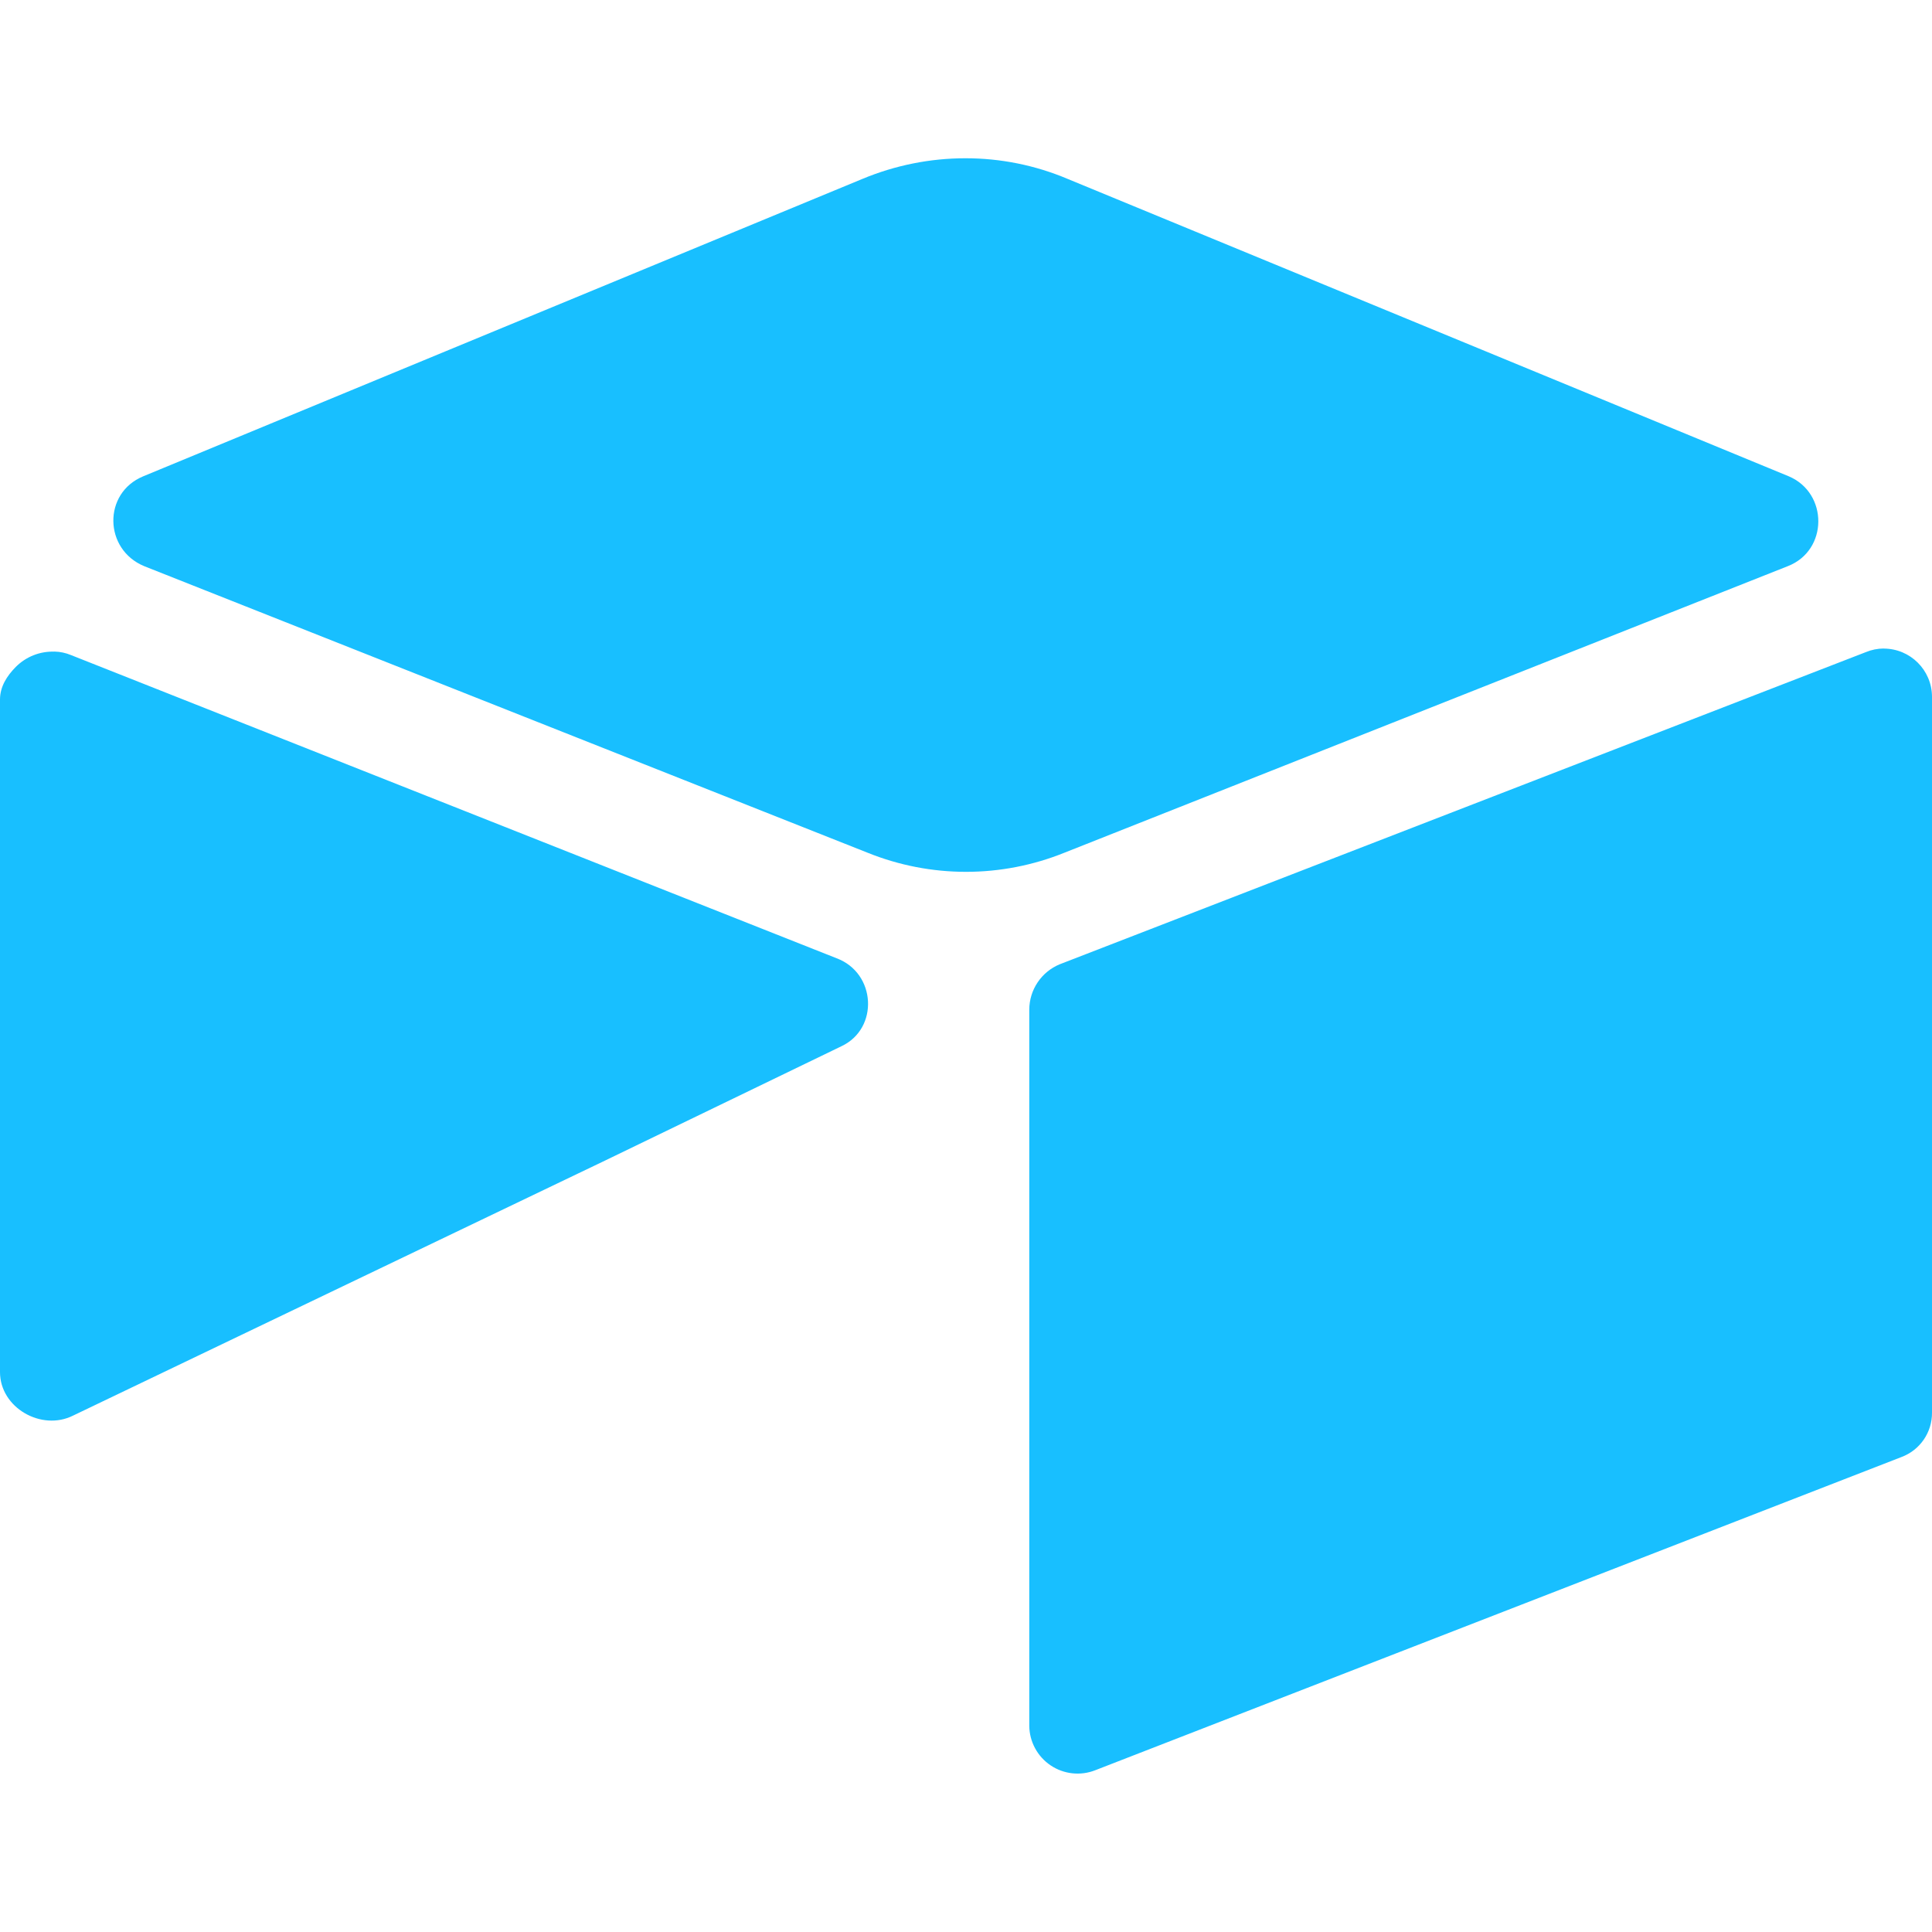
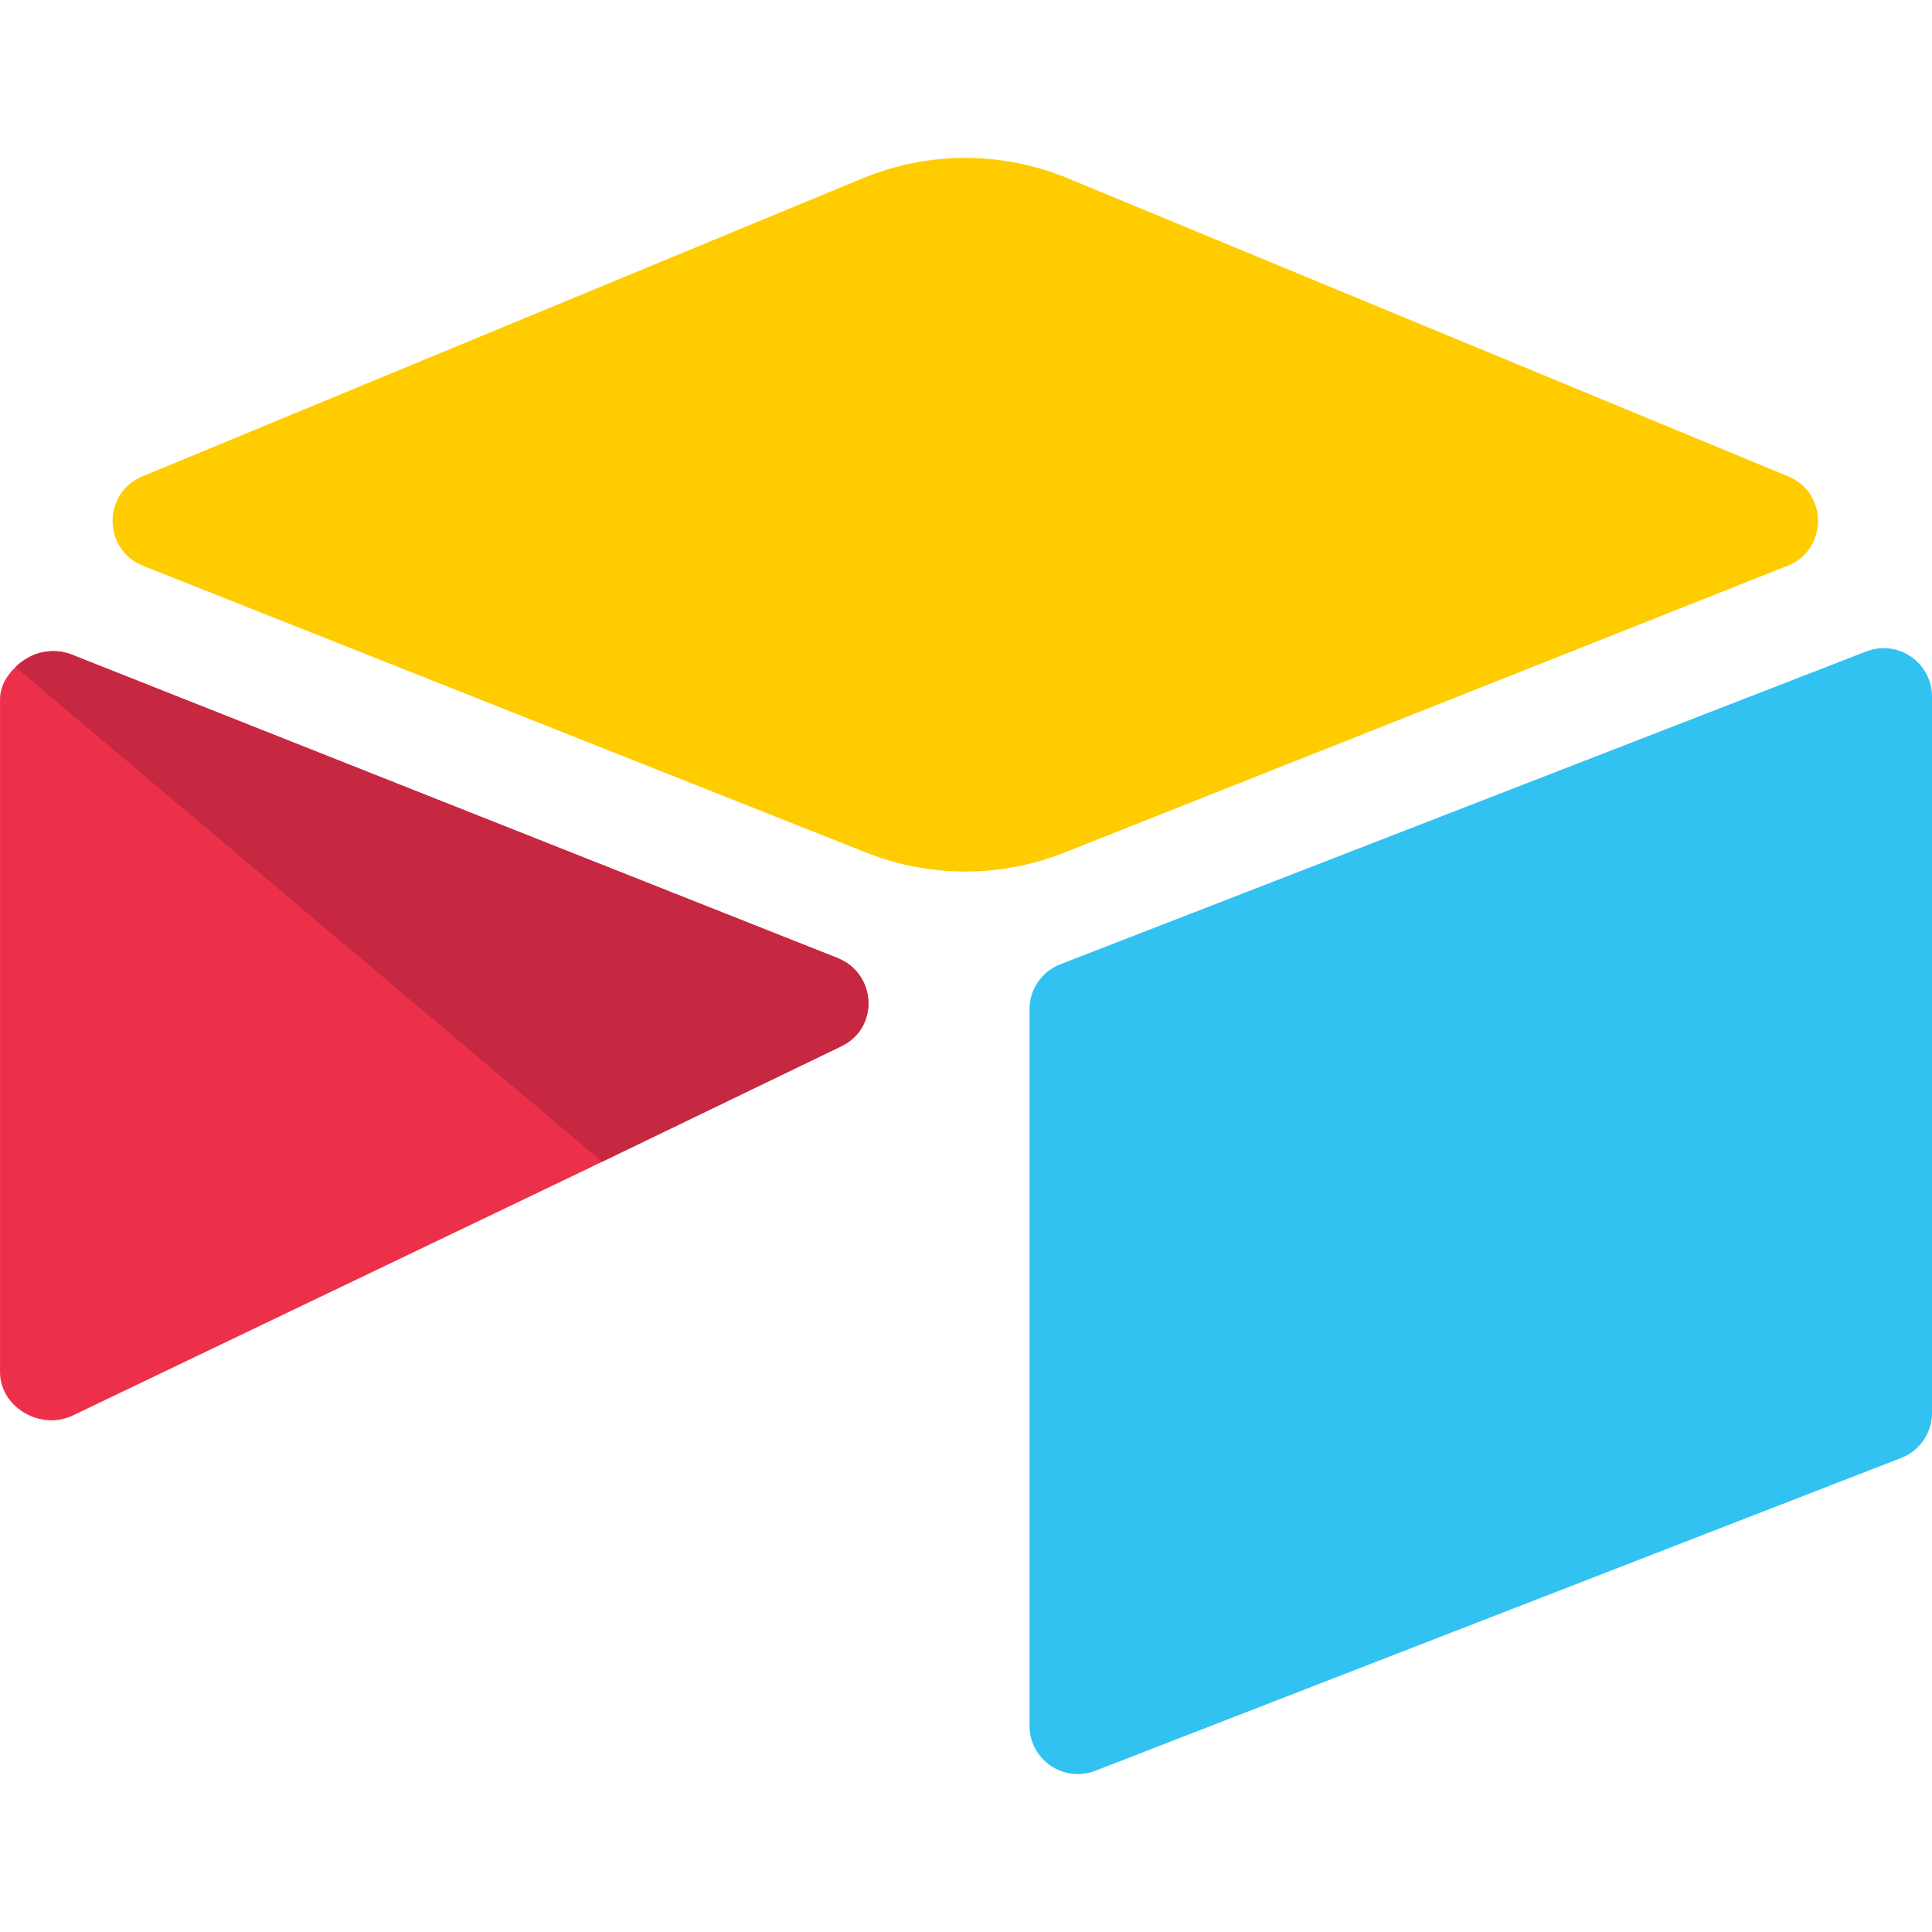
- <svg xmlns="http://www.w3.org/2000/svg" fill="#18BFFF" role="img" viewBox="0 0 24 24">
-   <path d="M11.992 1.966c-.434 0-.87.086-1.28.257L1.779 5.917c-.503.208-.49.908.012 1.116l8.982 3.558a3.266 3.266 0 0 0 2.454 0l8.982-3.558c.503-.196.503-.908.012-1.116l-8.957-3.694a3.255 3.255 0 0 0-1.272-.257zM23.4 8.056a.589.589 0 0 0-.222.045l-10.012 3.877a.612.612 0 0 0-.38.564v8.896a.6.6 0 0 0 .821.552L23.62 18.1a.583.583 0 0 0 .38-.551V8.653a.6.6 0 0 0-.6-.596zM.676 8.095a.644.644 0 0 0-.48.19C.086 8.396 0 8.53 0 8.69v8.355c0 .442.515.737.908.54l6.27-3.006.307-.147 2.969-1.436c.466-.22.43-.908-.061-1.092L.883 8.138a.57.57 0 0 0-.207-.044z" />
+ <svg xmlns="http://www.w3.org/2000/svg" viewBox="0 0 64 64">
+   <path d="M28.578 5.906L4.717 15.78c-1.327.55-1.313 2.434.022 2.963l23.96 9.502a8.89 8.89 0 0 0 6.555 0l23.96-9.502c1.335-.53 1.35-2.414.022-2.963l-23.86-9.873a8.89 8.89 0 0 0-6.799 0" fill="#fc0" />
+   <path d="M34.103 33.433V57.17a1.6 1.6 0 0 0 2.188 1.486l26.7-10.364A1.6 1.6 0 0 0 64 46.806V23.07a1.6 1.6 0 0 0-2.188-1.486l-26.7 10.364a1.6 1.6 0 0 0-1.009 1.486" fill="#31c2f2" />
+   <path d="M27.87 34.658l-8.728 4.215-16.727 8.015c-1.06.512-2.414-.26-2.414-1.44V23.17c0-.426.218-.794.512-1.07a1.82 1.82 0 0 1 .405-.304c.4-.24.97-.304 1.455-.112l25.365 10.05c1.3.512 1.4 2.318.133 2.925" fill="#ed3049" />
+   <path d="M27.87 34.658l-7.924 3.826L.512 22.098a1.82 1.82 0 0 1 .405-.304c.4-.24.97-.304 1.455-.112l25.365 10.05c1.3.512 1.4 2.318.133 2.925" fill="#c62842" />
</svg>
